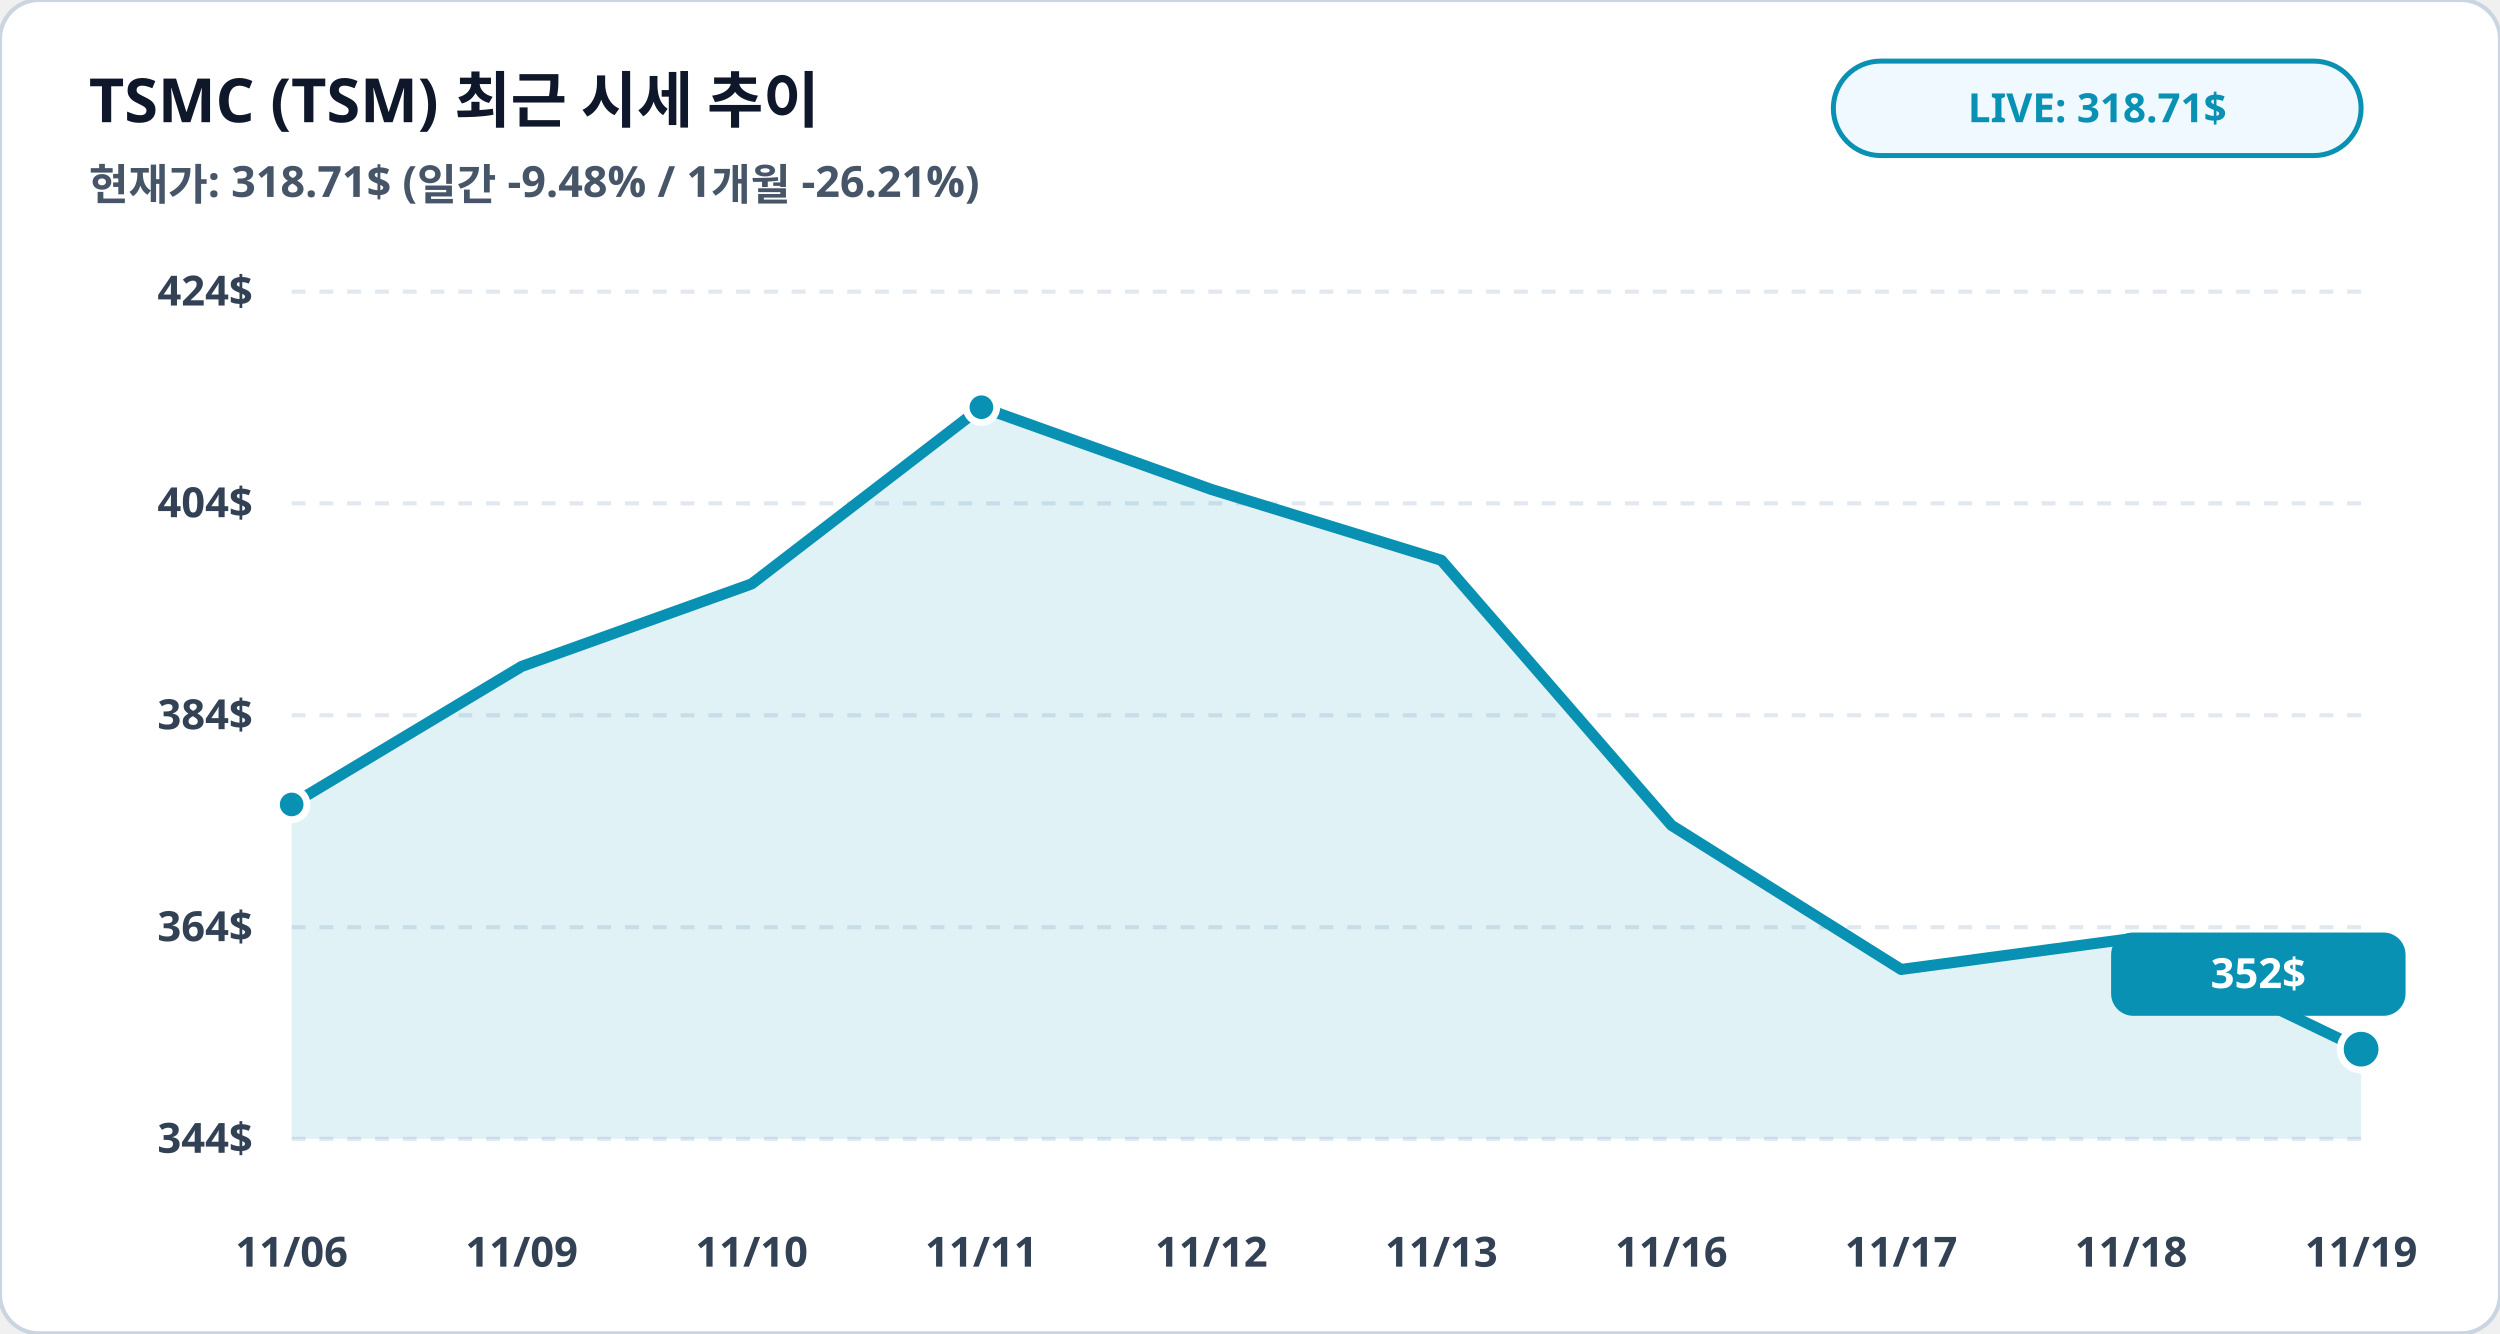
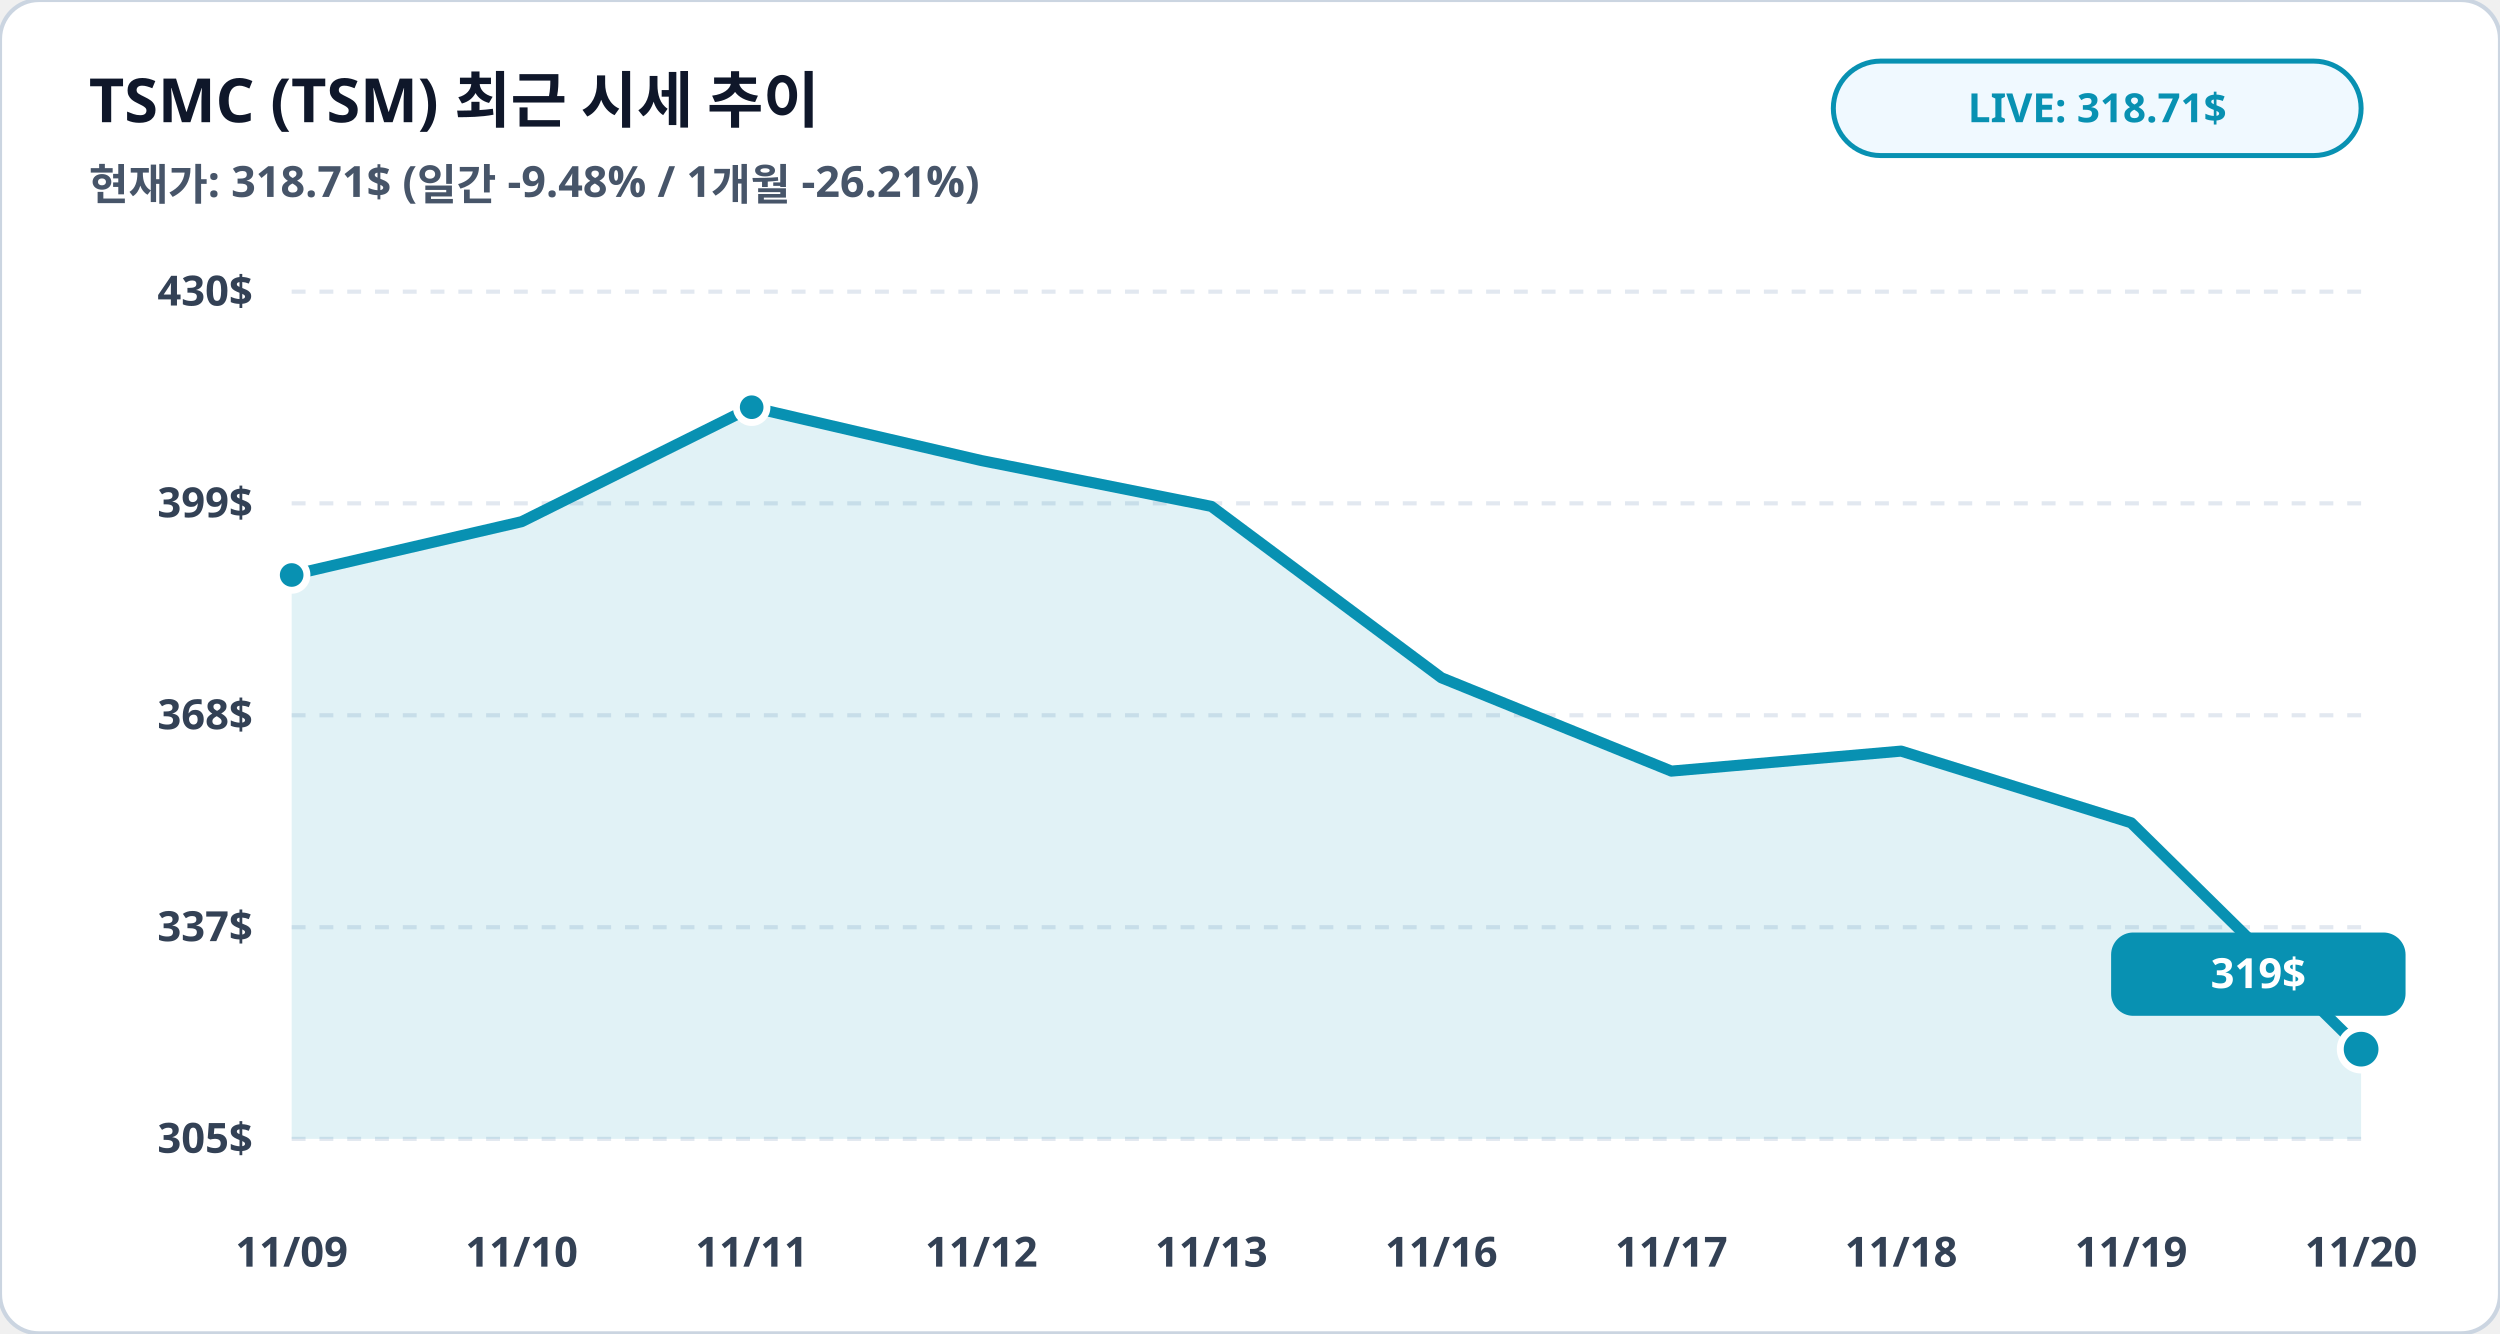
<svg xmlns="http://www.w3.org/2000/svg" viewBox="0 0 900 480" width="100%" height="100%">
  <rect width="900" height="480" rx="14" fill="#ffffff" stroke="#cbd5e1" stroke-width="1.5" />
  <text x="32" y="44" fill="#0f172a" font-family="Pretendard, sans-serif" font-size="22" font-weight="900">TSMC (TSM) 최근 시세 추이</text>
  <text x="32" y="72" fill="#475569" font-family="Pretendard, sans-serif" font-size="15.5" font-weight="600">현재가: 318.71$ (일간 -9.48% / 1개월 -26.21%)</text>
  <rect x="660" y="22" width="190" height="34" rx="17" fill="#f0f9ff" stroke="#0891b2" stroke-width="1.8" />
  <text x="755" y="44" fill="#0891b2" font-family="Pretendard, sans-serif" font-size="14.5" font-weight="800" text-anchor="middle">LIVE: 318.71$</text>
  <line x1="105" y1="105.0" x2="850" y2="105.0" stroke="#e2e8f0" stroke-width="1.5" stroke-dasharray="5,5" />
-   <text x="91" y="110.0" fill="#334155" font-family="Pretendard, sans-serif" font-size="15" font-weight="700" text-anchor="end">424$</text>
+   <text x="91" y="110.0" fill="#334155" font-family="Pretendard, sans-serif" font-size="15" font-weight="700" text-anchor="end">430$</text>
  <line x1="105" y1="181.2" x2="850" y2="181.2" stroke="#e2e8f0" stroke-width="1.5" stroke-dasharray="5,5" />
-   <text x="91" y="186.2" fill="#334155" font-family="Pretendard, sans-serif" font-size="15" font-weight="700" text-anchor="end">404$</text>
+   <text x="91" y="186.2" fill="#334155" font-family="Pretendard, sans-serif" font-size="15" font-weight="700" text-anchor="end">399$</text>
  <line x1="105" y1="257.5" x2="850" y2="257.5" stroke="#e2e8f0" stroke-width="1.5" stroke-dasharray="5,5" />
-   <text x="91" y="262.5" fill="#334155" font-family="Pretendard, sans-serif" font-size="15" font-weight="700" text-anchor="end">384$</text>
+   <text x="91" y="262.5" fill="#334155" font-family="Pretendard, sans-serif" font-size="15" font-weight="700" text-anchor="end">368$</text>
  <line x1="105" y1="333.8" x2="850" y2="333.8" stroke="#e2e8f0" stroke-width="1.5" stroke-dasharray="5,5" />
-   <text x="91" y="338.8" fill="#334155" font-family="Pretendard, sans-serif" font-size="15" font-weight="700" text-anchor="end">364$</text>
+   <text x="91" y="338.8" fill="#334155" font-family="Pretendard, sans-serif" font-size="15" font-weight="700" text-anchor="end">337$</text>
  <line x1="105" y1="410.0" x2="850" y2="410.0" stroke="#e2e8f0" stroke-width="1.5" stroke-dasharray="5,5" />
-   <text x="91" y="415.0" fill="#334155" font-family="Pretendard, sans-serif" font-size="15" font-weight="700" text-anchor="end">344$</text>
-   <polygon points="105.0,410.0 105.0,289.6 187.8,239.9 270.6,210.2 353.3,146.6 436.1,176.2 518.9,201.7 601.7,297.1 684.4,349.0 767.2,337.9 850.0,377.7 850.0,410.0" fill="#0891b2" fill-opacity="0.12" />
-   <polyline fill="none" stroke="#0891b2" stroke-width="4" stroke-linecap="round" stroke-linejoin="round" points="105.0,289.6 187.8,239.9 270.6,210.2 353.3,146.6 436.1,176.2 518.9,201.7 601.7,297.1 684.4,349.0 767.2,337.9 850.0,377.7" />
-   <circle cx="105.0" cy="289.6" r="5.5" fill="#0891b2" stroke="#ffffff" stroke-width="2.5" />
-   <circle cx="353.3" cy="146.6" r="5.5" fill="#0891b2" stroke="#ffffff" stroke-width="2.5" />
+   <text x="91" y="415.0" fill="#334155" font-family="Pretendard, sans-serif" font-size="15" font-weight="700" text-anchor="end">305$</text>
+   <polygon points="105.0,410.0 105.0,207.0 187.8,187.8 270.6,146.6 353.3,165.8 436.1,182.3 518.9,244.0 601.7,277.6 684.4,270.4 767.2,296.2 850.0,377.7 850.0,410.0" fill="#0891b2" fill-opacity="0.12" />
+   <polyline fill="none" stroke="#0891b2" stroke-width="4" stroke-linecap="round" stroke-linejoin="round" points="105.0,207.0 187.8,187.8 270.6,146.6 353.3,165.8 436.1,182.3 518.9,244.0 601.7,277.6 684.4,270.4 767.2,296.2 850.0,377.7" />
+   <circle cx="105.0" cy="207.0" r="5.5" fill="#0891b2" stroke="#ffffff" stroke-width="2.5" />
+   <circle cx="270.6" cy="146.6" r="5.5" fill="#0891b2" stroke="#ffffff" stroke-width="2.5" />
  <circle cx="850.0" cy="377.7" r="7.5" fill="#0891b2" stroke="#ffffff" stroke-width="2.5" />
  <rect x="760.0" y="335.7" width="106" height="30" rx="8" fill="#0891b2" />
-   <text x="813.0" y="355.7" fill="#ffffff" font-family="Pretendard, sans-serif" font-size="15" font-weight="800" text-anchor="middle">352$</text>
-   <text x="105.0" y="456" fill="#334155" font-family="Pretendard, sans-serif" font-size="15" font-weight="700" text-anchor="middle">11/06</text>
-   <text x="187.8" y="456" fill="#334155" font-family="Pretendard, sans-serif" font-size="15" font-weight="700" text-anchor="middle">11/09</text>
-   <text x="270.6" y="456" fill="#334155" font-family="Pretendard, sans-serif" font-size="15" font-weight="700" text-anchor="middle">11/10</text>
-   <text x="353.3" y="456" fill="#334155" font-family="Pretendard, sans-serif" font-size="15" font-weight="700" text-anchor="middle">11/11</text>
-   <text x="436.1" y="456" fill="#334155" font-family="Pretendard, sans-serif" font-size="15" font-weight="700" text-anchor="middle">11/12</text>
-   <text x="518.9" y="456" fill="#334155" font-family="Pretendard, sans-serif" font-size="15" font-weight="700" text-anchor="middle">11/13</text>
-   <text x="601.7" y="456" fill="#334155" font-family="Pretendard, sans-serif" font-size="15" font-weight="700" text-anchor="middle">11/16</text>
-   <text x="684.4" y="456" fill="#334155" font-family="Pretendard, sans-serif" font-size="15" font-weight="700" text-anchor="middle">11/17</text>
-   <text x="767.2" y="456" fill="#334155" font-family="Pretendard, sans-serif" font-size="15" font-weight="700" text-anchor="middle">11/18</text>
-   <text x="850.0" y="456" fill="#334155" font-family="Pretendard, sans-serif" font-size="15" font-weight="700" text-anchor="middle">11/19</text>
+   <text x="813.0" y="355.7" fill="#ffffff" font-family="Pretendard, sans-serif" font-size="15" font-weight="800" text-anchor="middle">319$</text>
+   <text x="105.0" y="456" fill="#334155" font-family="Pretendard, sans-serif" font-size="15" font-weight="700" text-anchor="middle">11/09</text>
+   <text x="187.8" y="456" fill="#334155" font-family="Pretendard, sans-serif" font-size="15" font-weight="700" text-anchor="middle">11/10</text>
+   <text x="270.6" y="456" fill="#334155" font-family="Pretendard, sans-serif" font-size="15" font-weight="700" text-anchor="middle">11/11</text>
+   <text x="353.3" y="456" fill="#334155" font-family="Pretendard, sans-serif" font-size="15" font-weight="700" text-anchor="middle">11/12</text>
+   <text x="436.1" y="456" fill="#334155" font-family="Pretendard, sans-serif" font-size="15" font-weight="700" text-anchor="middle">11/13</text>
+   <text x="518.9" y="456" fill="#334155" font-family="Pretendard, sans-serif" font-size="15" font-weight="700" text-anchor="middle">11/16</text>
+   <text x="601.7" y="456" fill="#334155" font-family="Pretendard, sans-serif" font-size="15" font-weight="700" text-anchor="middle">11/17</text>
+   <text x="684.4" y="456" fill="#334155" font-family="Pretendard, sans-serif" font-size="15" font-weight="700" text-anchor="middle">11/18</text>
+   <text x="767.2" y="456" fill="#334155" font-family="Pretendard, sans-serif" font-size="15" font-weight="700" text-anchor="middle">11/19</text>
+   <text x="850.0" y="456" fill="#334155" font-family="Pretendard, sans-serif" font-size="15" font-weight="700" text-anchor="middle">11/20</text>
</svg>
